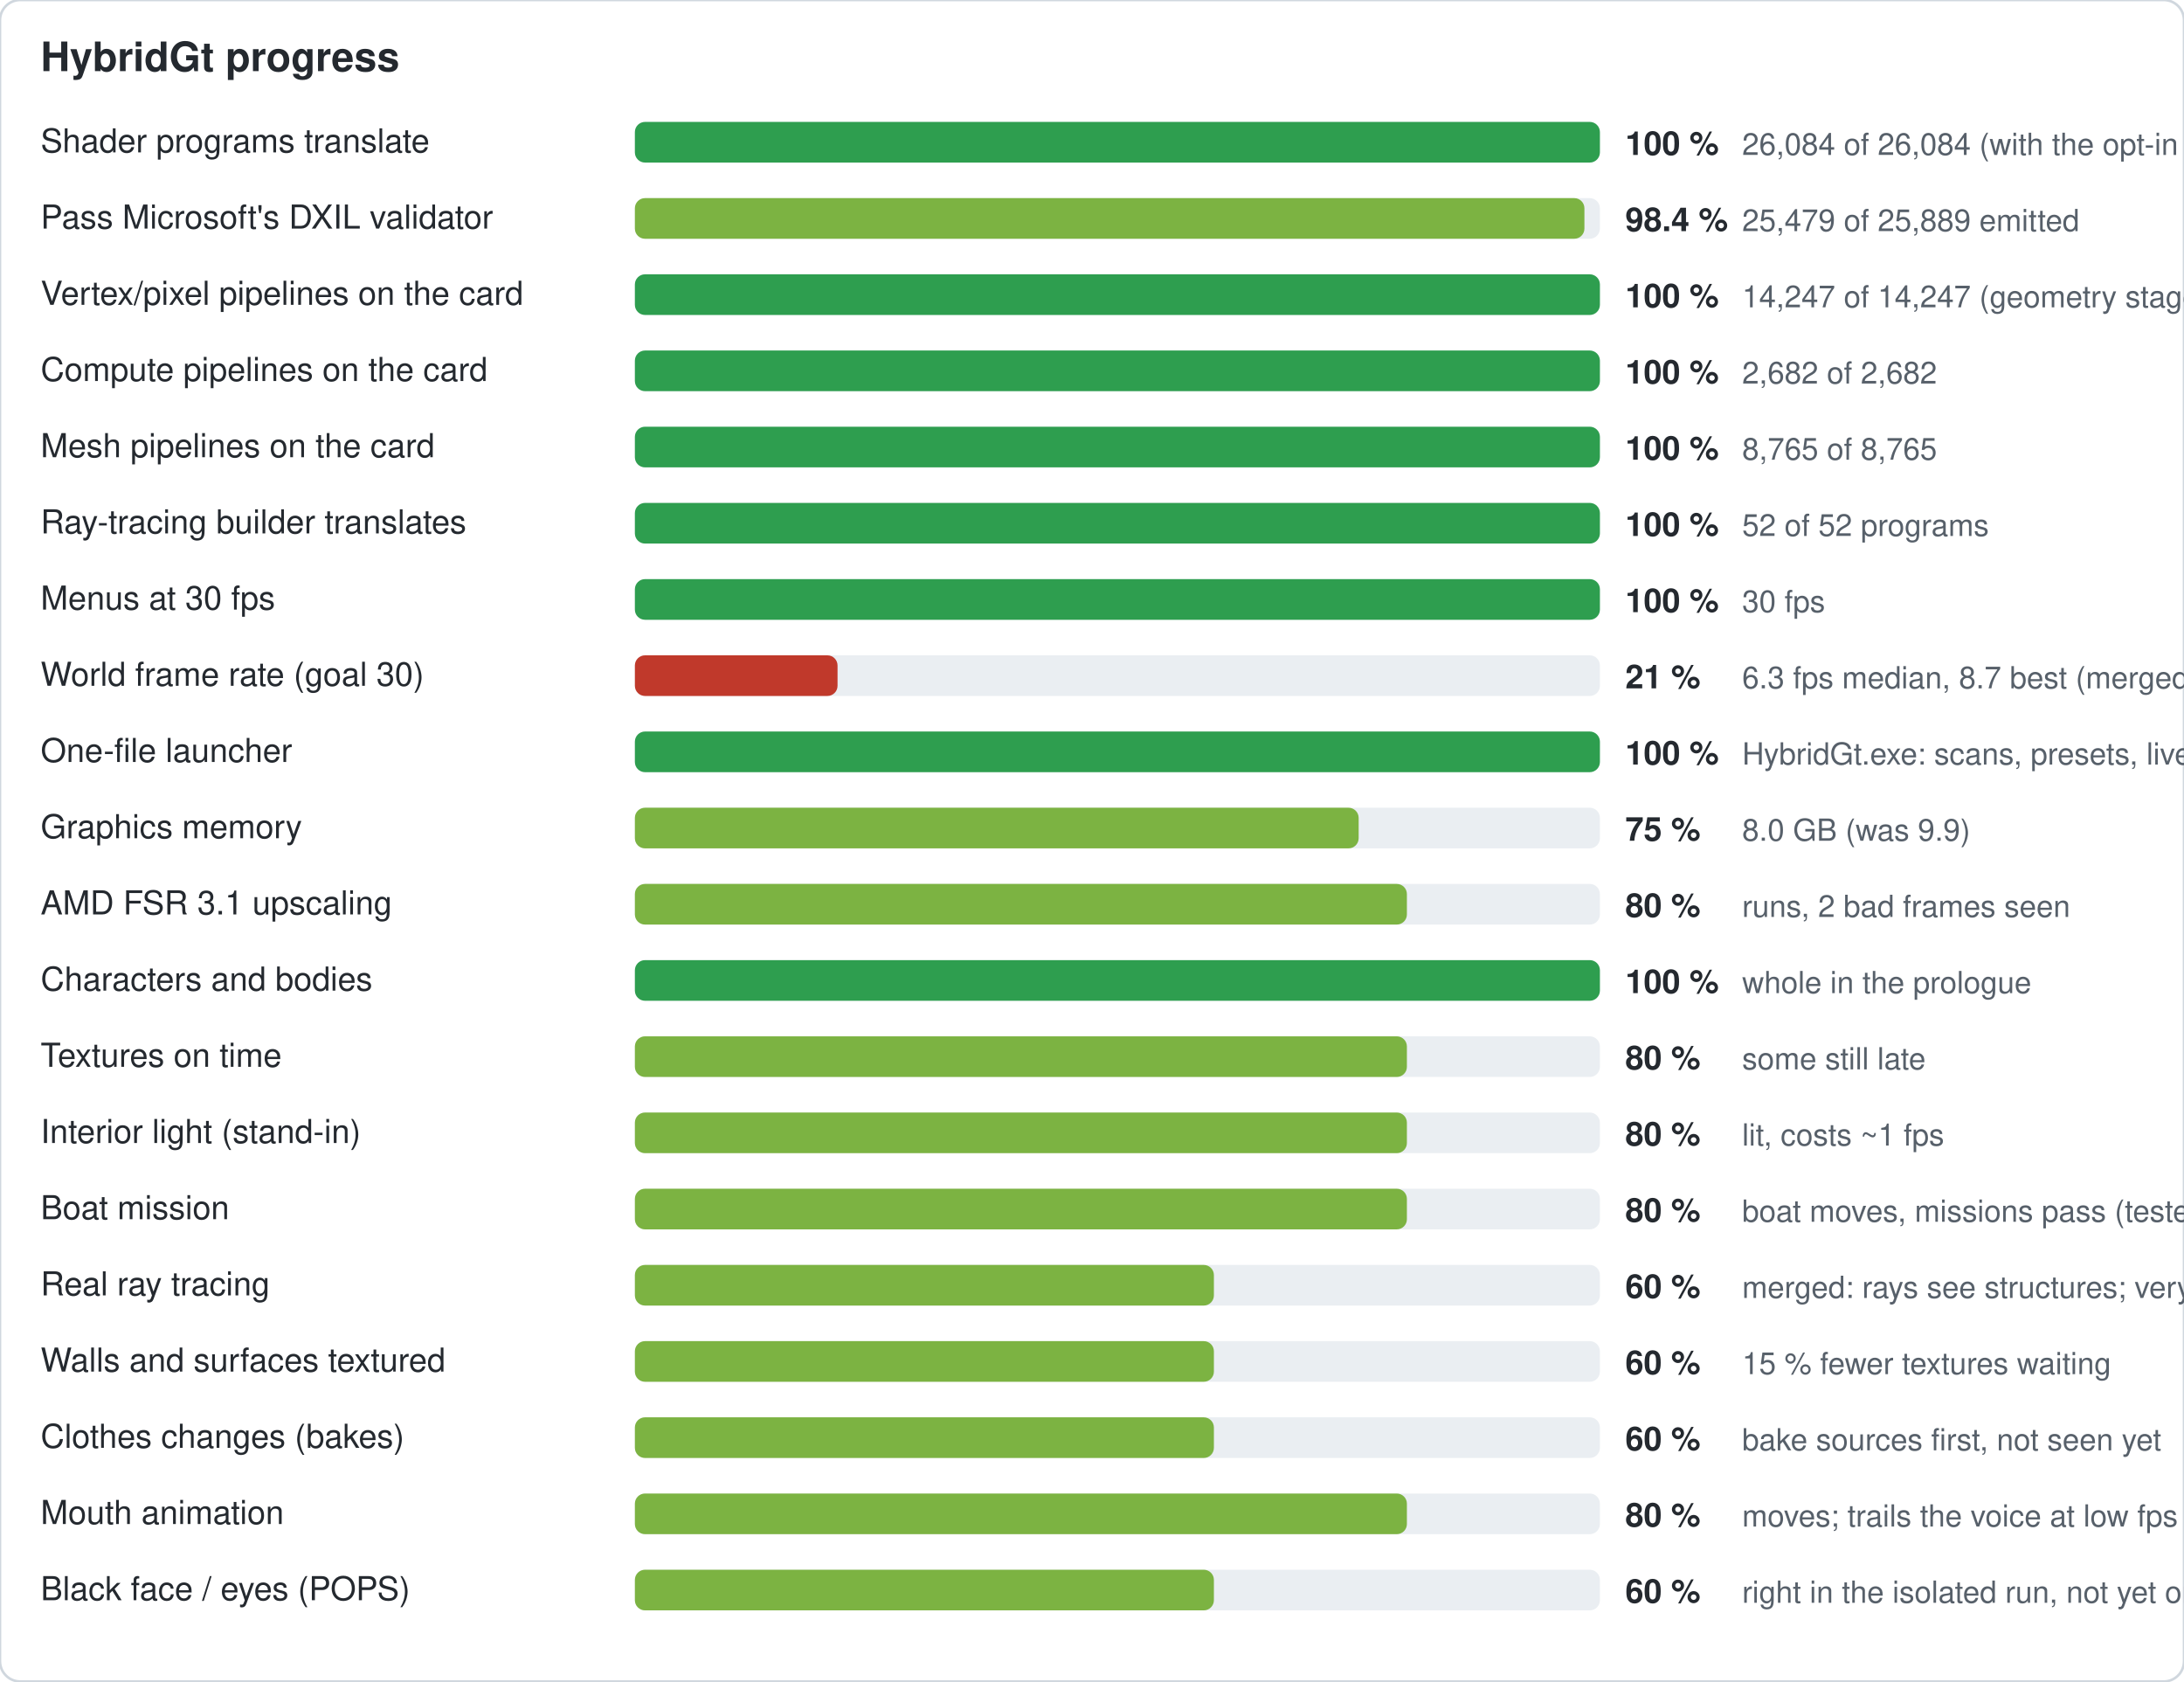
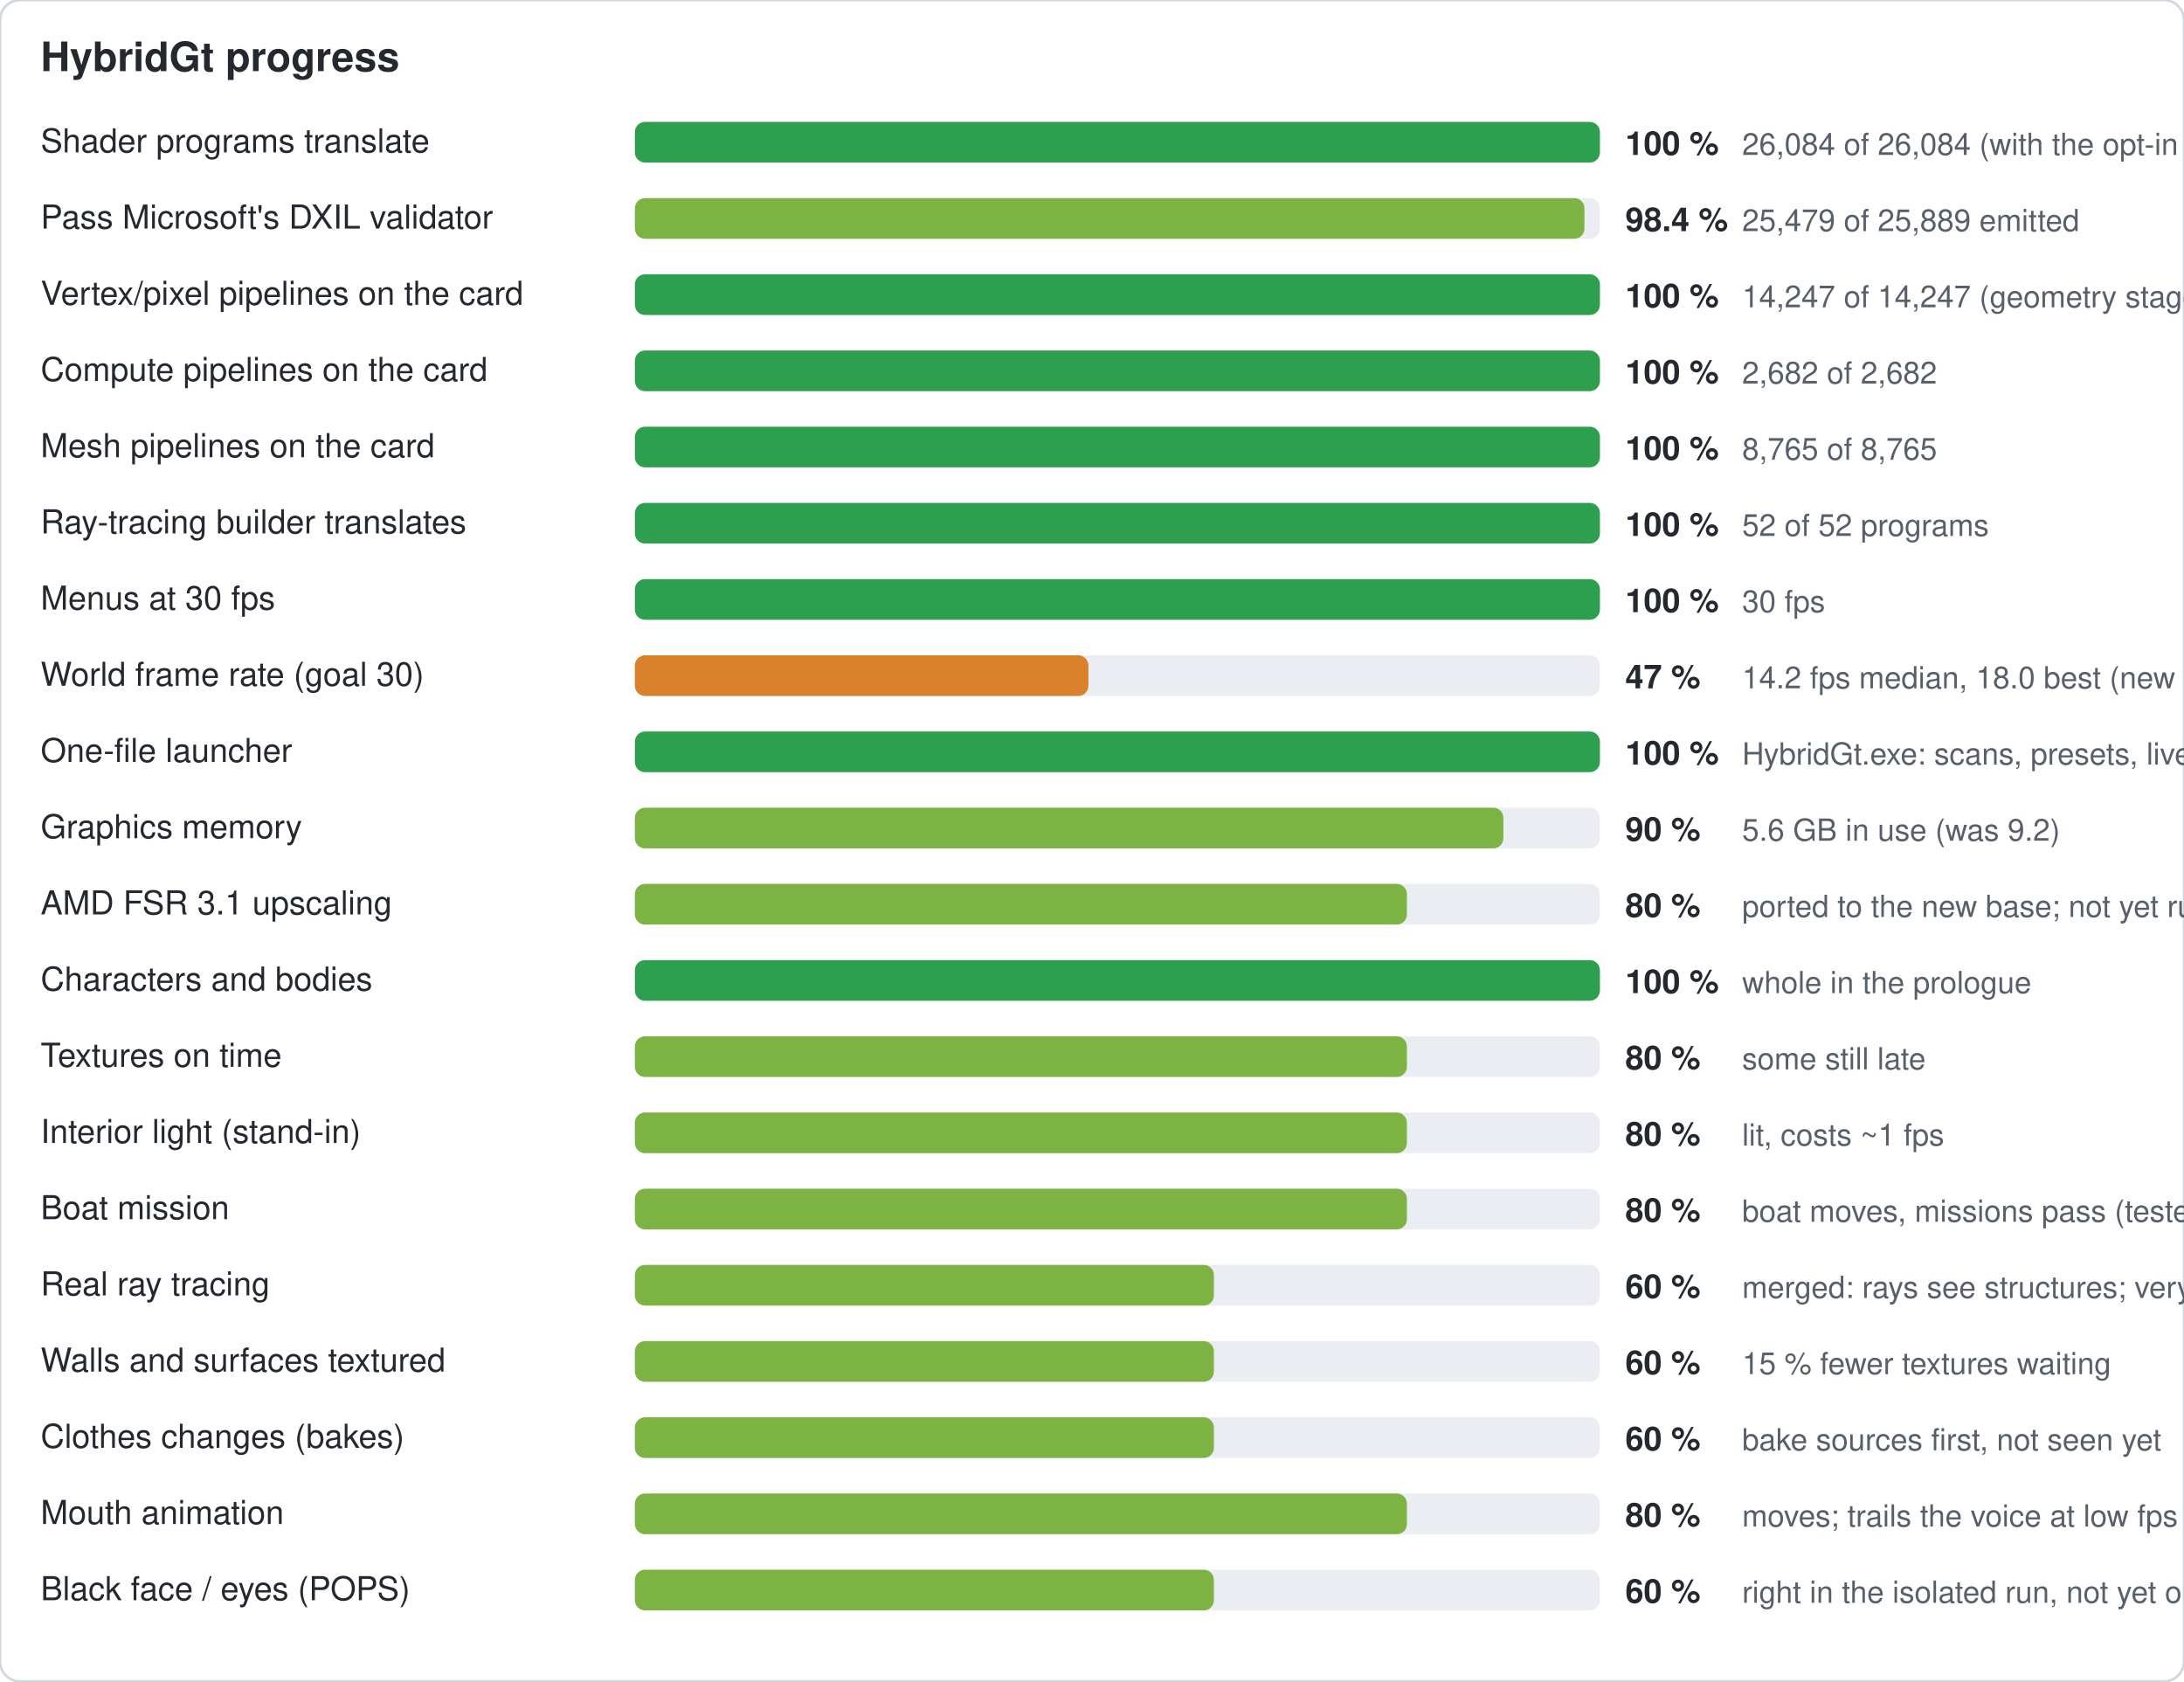
<svg xmlns="http://www.w3.org/2000/svg" width="860" height="662" viewBox="0 0 860 662" role="img" aria-label="HybridGt progress">
  <style>text{font-family:Segoe UI,Helvetica,Arial,sans-serif;font-size:13px;fill:#24292f}.t{font-size:16px;font-weight:600}.n{fill:#57606a;font-size:12px}.p{font-weight:600}@media (prefers-color-scheme:dark){text{fill:#e6edf3}.n{fill:#9198a1}.bg{fill:#30363d}}</style>
  <rect width="860" height="662" rx="8" fill="none" stroke="#d0d7de" />
  <text x="16" y="28" class="t">HybridGt progress</text>
  <text x="16" y="60">Shader programs translate</text>
  <rect class="bg" x="250" y="48" width="380" height="16" rx="4" fill="#eaeef2" />
  <rect x="250" y="48" width="380.0" height="16" rx="4" fill="#2e9e4f" />
  <text x="640" y="61" class="p">100 %</text>
  <text x="686" y="61" class="n">26,084 of 26,084 (with the opt-in switches)</text>
  <text x="16" y="90">Pass Microsoft's DXIL validator</text>
  <rect class="bg" x="250" y="78" width="380" height="16" rx="4" fill="#eaeef2" />
  <rect x="250" y="78" width="373.9" height="16" rx="4" fill="#7cb342" />
  <text x="640" y="91" class="p">98.4 %</text>
  <text x="686" y="91" class="n">25,479 of 25,889 emitted</text>
  <text x="16" y="120">Vertex/pixel pipelines on the card</text>
  <rect class="bg" x="250" y="108" width="380" height="16" rx="4" fill="#eaeef2" />
  <rect x="250" y="108" width="380.0" height="16" rx="4" fill="#2e9e4f" />
  <text x="640" y="121" class="p">100 %</text>
  <text x="686" y="121" class="n">14,247 of 14,247 (geometry stages build in game)</text>
  <text x="16" y="150">Compute pipelines on the card</text>
  <rect class="bg" x="250" y="138" width="380" height="16" rx="4" fill="#eaeef2" />
  <rect x="250" y="138" width="380.0" height="16" rx="4" fill="#2e9e4f" />
  <text x="640" y="151" class="p">100 %</text>
  <text x="686" y="151" class="n">2,682 of 2,682</text>
  <text x="16" y="180">Mesh pipelines on the card</text>
  <rect class="bg" x="250" y="168" width="380" height="16" rx="4" fill="#eaeef2" />
  <rect x="250" y="168" width="380.0" height="16" rx="4" fill="#2e9e4f" />
  <text x="640" y="181" class="p">100 %</text>
  <text x="686" y="181" class="n">8,765 of 8,765</text>
  <text x="16" y="210">Ray-tracing builder translates</text>
  <rect class="bg" x="250" y="198" width="380" height="16" rx="4" fill="#eaeef2" />
  <rect x="250" y="198" width="380.0" height="16" rx="4" fill="#2e9e4f" />
  <text x="640" y="211" class="p">100 %</text>
  <text x="686" y="211" class="n">52 of 52 programs</text>
  <text x="16" y="240">Menus at 30 fps</text>
  <rect class="bg" x="250" y="228" width="380" height="16" rx="4" fill="#eaeef2" />
  <rect x="250" y="228" width="380.0" height="16" rx="4" fill="#2e9e4f" />
  <text x="640" y="241" class="p">100 %</text>
  <text x="686" y="241" class="n">30 fps</text>
  <text x="16" y="270">World frame rate (goal 30)</text>
  <rect class="bg" x="250" y="258" width="380" height="16" rx="4" fill="#eaeef2" />
-   <rect x="250" y="258" width="79.8" height="16" rx="4" fill="#c0392b" />
-   <text x="640" y="271" class="p">21 %</text>
-   <text x="686" y="271" class="n">6.3 fps median, 8.7 best (merged build)</text>
+   <rect x="250" y="258" width="178.6" height="16" rx="4" fill="#d9822b" />
+   <text x="640" y="271" class="p">47 %</text>
+   <text x="686" y="271" class="n">14.2 fps median, 18.0 best (new base)</text>
  <text x="16" y="300">One-file launcher</text>
  <rect class="bg" x="250" y="288" width="380" height="16" rx="4" fill="#eaeef2" />
  <rect x="250" y="288" width="380.0" height="16" rx="4" fill="#2e9e4f" />
  <text x="640" y="301" class="p">100 %</text>
  <text x="686" y="301" class="n">HybridGt.exe: scans, presets, live fps</text>
  <text x="16" y="330">Graphics memory</text>
  <rect class="bg" x="250" y="318" width="380" height="16" rx="4" fill="#eaeef2" />
-   <rect x="250" y="318" width="285.0" height="16" rx="4" fill="#7cb342" />
-   <text x="640" y="331" class="p">75 %</text>
-   <text x="686" y="331" class="n">8.0 GB (was 9.9)</text>
+   <rect x="250" y="318" width="342.0" height="16" rx="4" fill="#7cb342" />
+   <text x="640" y="331" class="p">90 %</text>
+   <text x="686" y="331" class="n">5.6 GB in use (was 9.2)</text>
  <text x="16" y="360">AMD FSR 3.1 upscaling</text>
  <rect class="bg" x="250" y="348" width="380" height="16" rx="4" fill="#eaeef2" />
  <rect x="250" y="348" width="304.0" height="16" rx="4" fill="#7cb342" />
  <text x="640" y="361" class="p">80 %</text>
-   <text x="686" y="361" class="n">runs, 2 bad frames seen</text>
+   <text x="686" y="361" class="n">ported to the new base; not yet run there</text>
  <text x="16" y="390">Characters and bodies</text>
  <rect class="bg" x="250" y="378" width="380" height="16" rx="4" fill="#eaeef2" />
  <rect x="250" y="378" width="380.0" height="16" rx="4" fill="#2e9e4f" />
  <text x="640" y="391" class="p">100 %</text>
  <text x="686" y="391" class="n">whole in the prologue</text>
  <text x="16" y="420">Textures on time</text>
  <rect class="bg" x="250" y="408" width="380" height="16" rx="4" fill="#eaeef2" />
  <rect x="250" y="408" width="304.0" height="16" rx="4" fill="#7cb342" />
  <text x="640" y="421" class="p">80 %</text>
  <text x="686" y="421" class="n">some still late</text>
  <text x="16" y="450">Interior light (stand-in)</text>
  <rect class="bg" x="250" y="438" width="380" height="16" rx="4" fill="#eaeef2" />
  <rect x="250" y="438" width="304.0" height="16" rx="4" fill="#7cb342" />
  <text x="640" y="451" class="p">80 %</text>
  <text x="686" y="451" class="n">lit, costs ~1 fps</text>
  <text x="16" y="480">Boat mission</text>
  <rect class="bg" x="250" y="468" width="380" height="16" rx="4" fill="#eaeef2" />
  <rect x="250" y="468" width="304.0" height="16" rx="4" fill="#7cb342" />
  <text x="640" y="481" class="p">80 %</text>
  <text x="686" y="481" class="n">boat moves, missions pass (tester)</text>
  <text x="16" y="510">Real ray tracing</text>
  <rect class="bg" x="250" y="498" width="380" height="16" rx="4" fill="#eaeef2" />
  <rect x="250" y="498" width="228.0" height="16" rx="4" fill="#7cb342" />
  <text x="640" y="511" class="p">60 %</text>
  <text x="686" y="511" class="n">merged: rays see structures; very slow</text>
  <text x="16" y="540">Walls and surfaces textured</text>
  <rect class="bg" x="250" y="528" width="380" height="16" rx="4" fill="#eaeef2" />
  <rect x="250" y="528" width="228.0" height="16" rx="4" fill="#7cb342" />
  <text x="640" y="541" class="p">60 %</text>
  <text x="686" y="541" class="n">15 % fewer textures waiting</text>
  <text x="16" y="570">Clothes changes (bakes)</text>
  <rect class="bg" x="250" y="558" width="380" height="16" rx="4" fill="#eaeef2" />
  <rect x="250" y="558" width="228.0" height="16" rx="4" fill="#7cb342" />
  <text x="640" y="571" class="p">60 %</text>
  <text x="686" y="571" class="n">bake sources first, not seen yet</text>
  <text x="16" y="600">Mouth animation</text>
  <rect class="bg" x="250" y="588" width="380" height="16" rx="4" fill="#eaeef2" />
  <rect x="250" y="588" width="304.0" height="16" rx="4" fill="#7cb342" />
  <text x="640" y="601" class="p">80 %</text>
  <text x="686" y="601" class="n">moves; trails the voice at low fps</text>
  <text x="16" y="630">Black face / eyes (POPS)</text>
  <rect class="bg" x="250" y="618" width="380" height="16" rx="4" fill="#eaeef2" />
  <rect x="250" y="618" width="228.0" height="16" rx="4" fill="#7cb342" />
  <text x="640" y="631" class="p">60 %</text>
  <text x="686" y="631" class="n">right in the isolated run, not yet on</text>
</svg>
